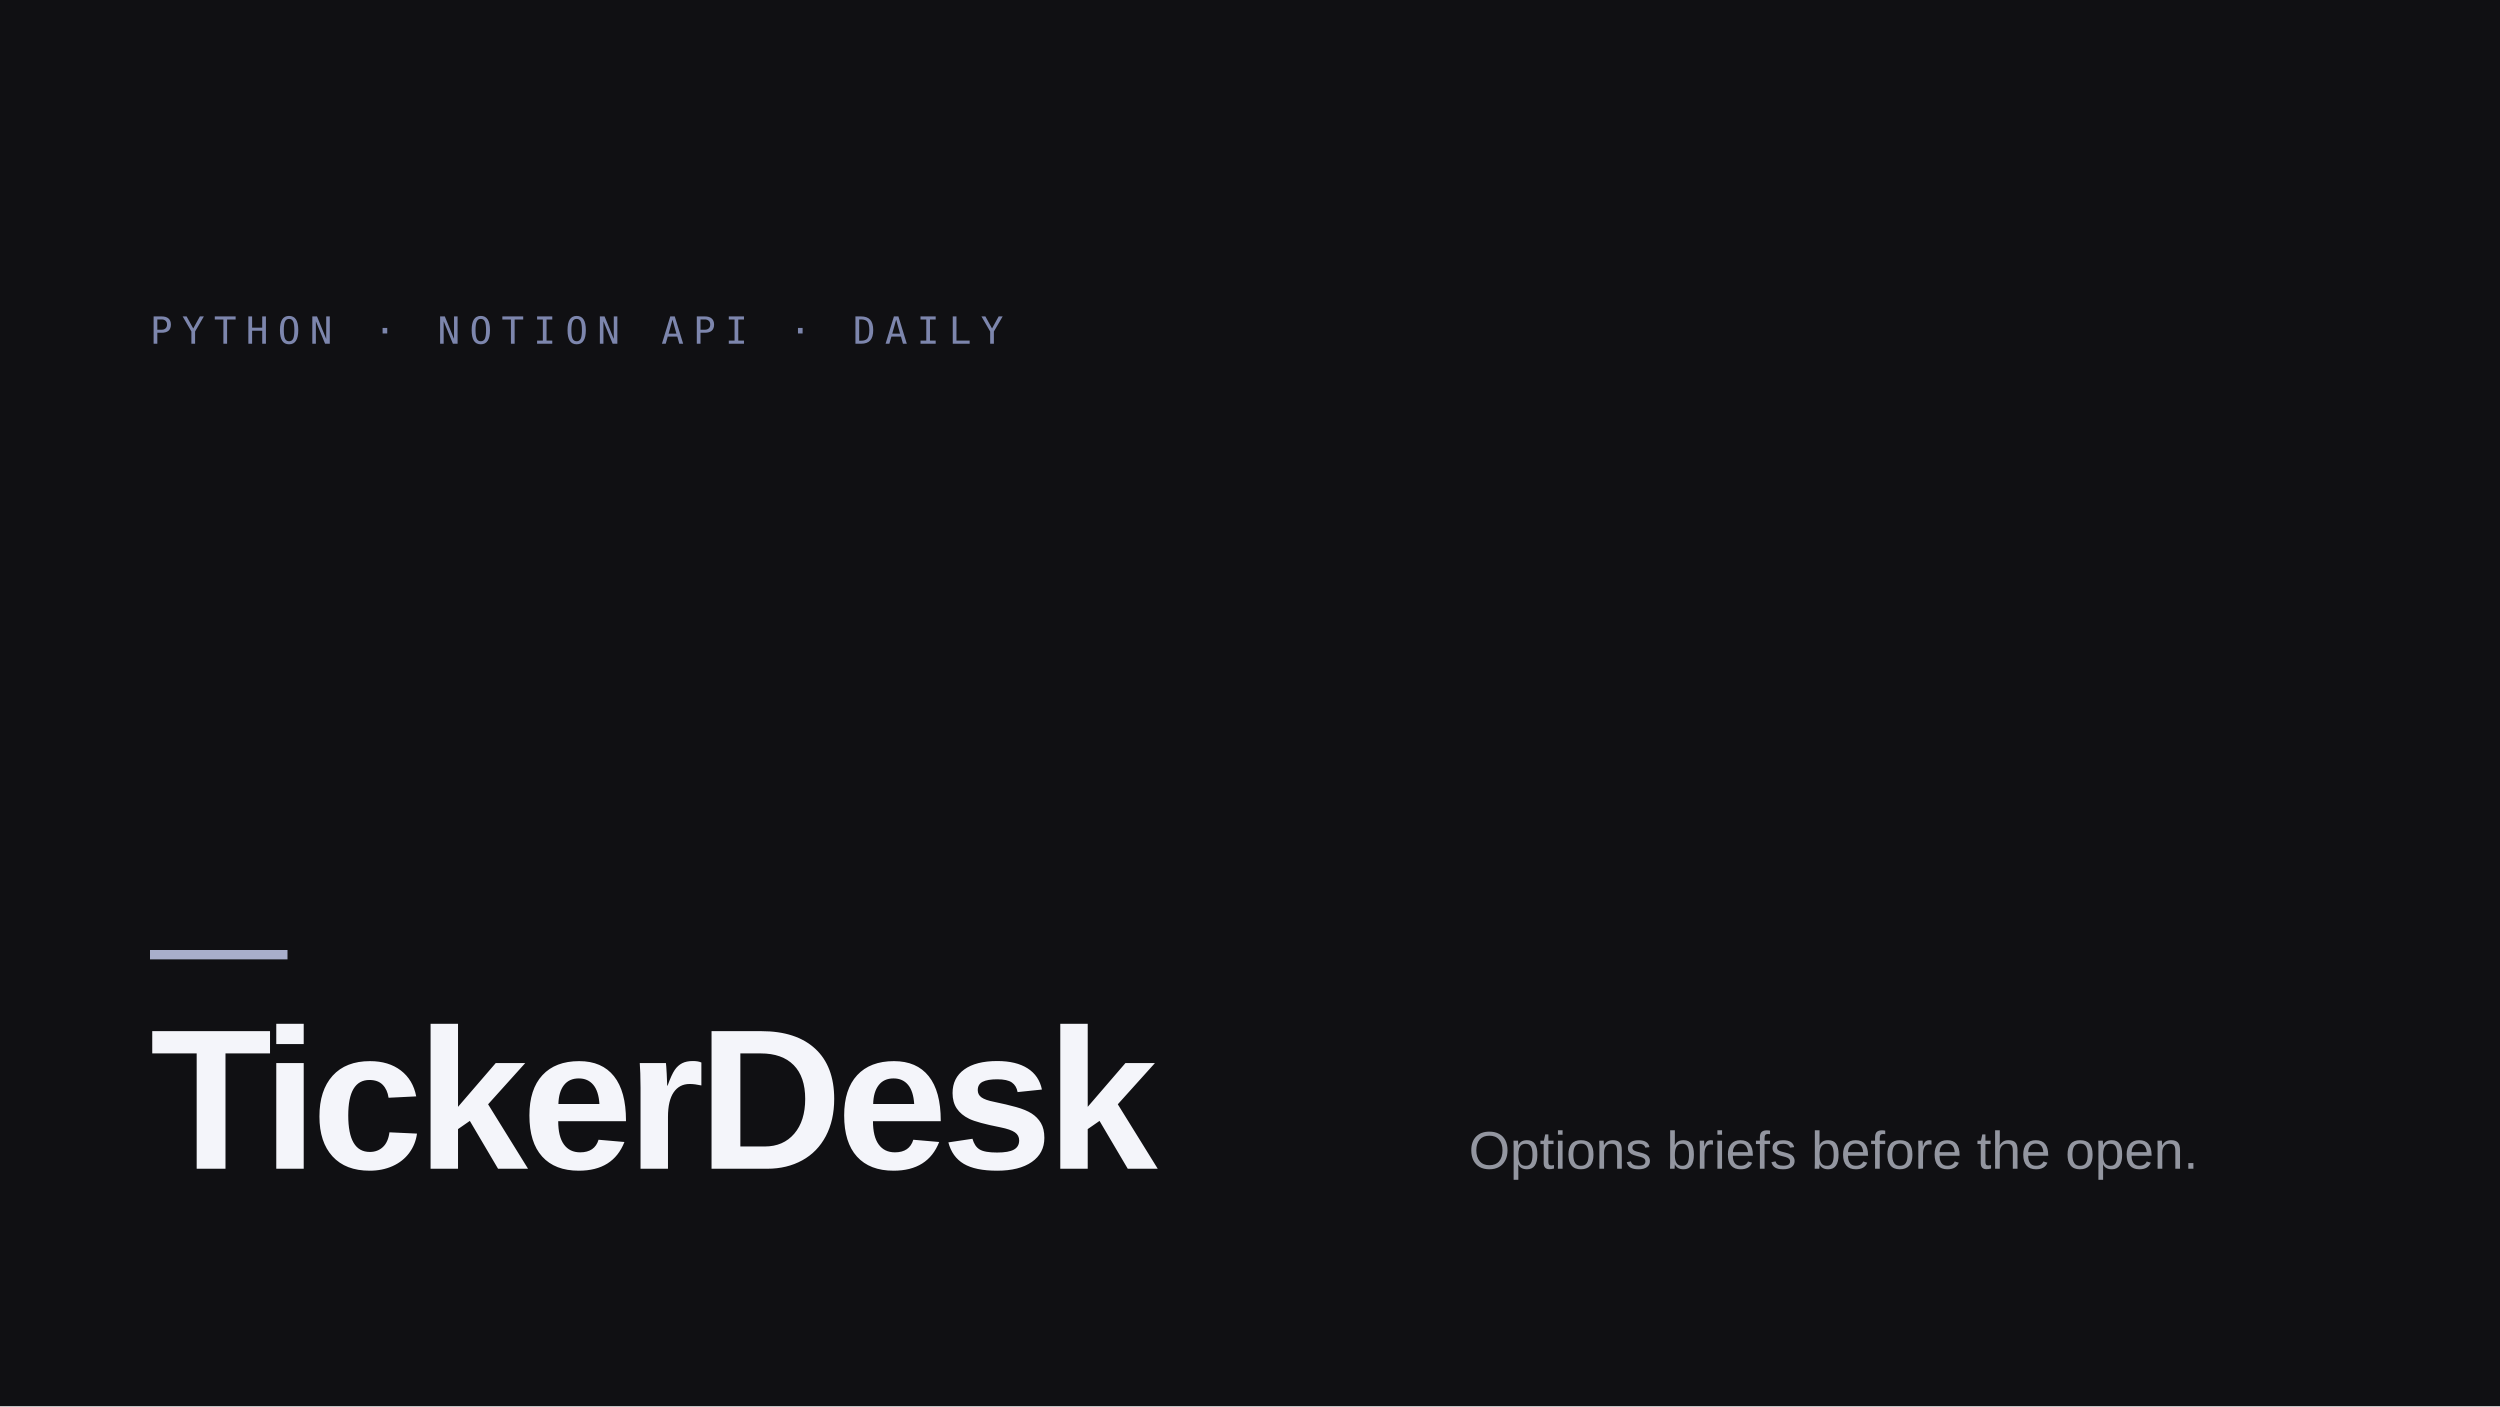
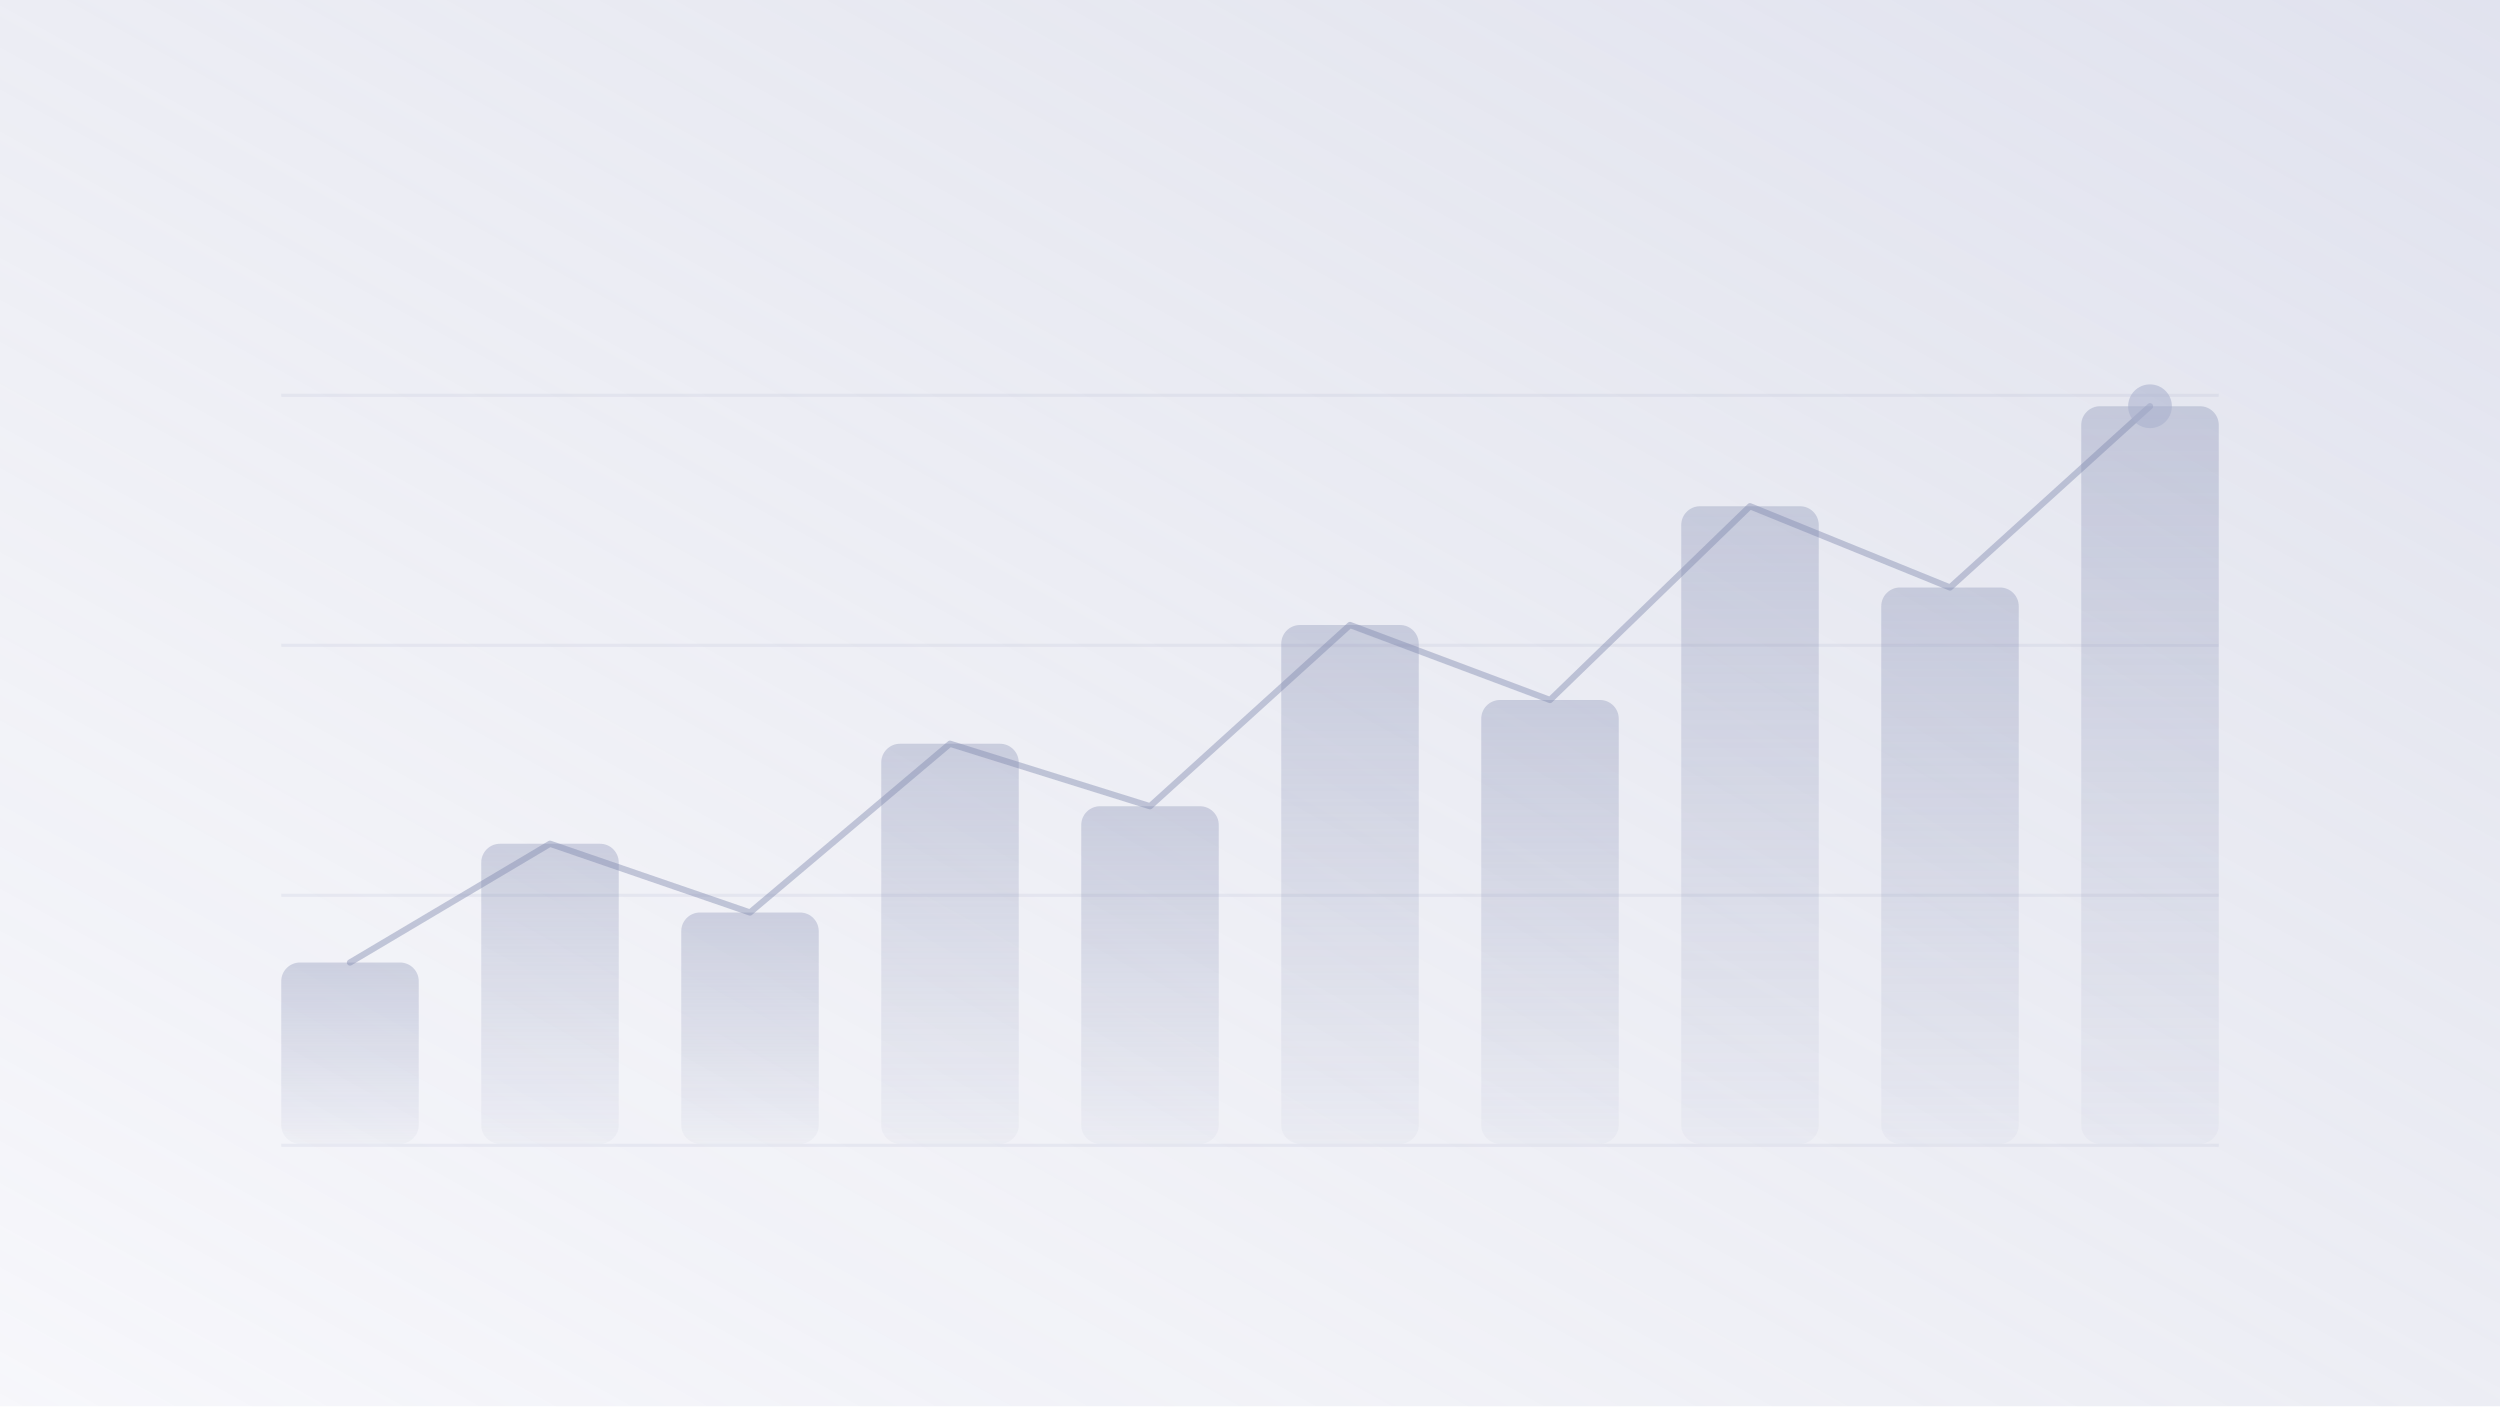
- <svg xmlns="http://www.w3.org/2000/svg" width="800" height="450" viewBox="0 0 800 450" role="img" aria-label="TickerDesk">
-   <rect width="800" height="450" fill="#101013" />
-   <text x="48" y="110" font-family="ui-monospace,Menlo,monospace" font-size="12" fill="#7d86ad" letter-spacing="3">PYTHON · NOTION API · DAILY</text>
-   <rect x="48" y="304" width="44" height="3" fill="#a8aecb" />
-   <text x="48" y="374" font-family="-apple-system,'Helvetica Neue',Arial,sans-serif" font-size="64" font-weight="700" fill="#f4f5fa" letter-spacing="-2">TickerDesk</text>
-   <text x="470" y="374" font-family="-apple-system,'Helvetica Neue',Arial,sans-serif" font-size="17" fill="rgba(228,232,246,0.62)">Options briefs before the open.</text>
+ <svg xmlns="http://www.w3.org/2000/svg" width="800" height="450" viewBox="0 0 800 450" fill="none">
+   <defs>
+     <linearGradient id="td-glow" x1="0" y1="1" x2="1" y2="0">
+       <stop offset="0%" stop-color="#a8aecb" stop-opacity="0.04" />
+       <stop offset="100%" stop-color="#a8aecb" stop-opacity="0.30" />
+     </linearGradient>
+     <linearGradient id="td-bar" x1="0" y1="0" x2="0" y2="1">
+       <stop offset="0%" stop-color="#7d86ad" stop-opacity="0.32" />
+       <stop offset="100%" stop-color="#7d86ad" stop-opacity="0.05" />
+     </linearGradient>
+   </defs>
+   <rect width="800" height="450" fill="#fafafd" />
+   <rect width="800" height="450" fill="url(#td-glow)" />
+   <g stroke="#7d86ad" stroke-opacity="0.10" stroke-width="1">
+     <path d="M90 366.5H710M90 286.5H710M90 206.5H710M90 126.5H710" />
+   </g>
+   <g fill="url(#td-bar)">
+     <rect x="90" y="308" width="44" height="58" rx="6" />
+     <rect x="154" y="270" width="44" height="96" rx="6" />
+     <rect x="218" y="292" width="44" height="74" rx="6" />
+     <rect x="282" y="238" width="44" height="128" rx="6" />
+     <rect x="346" y="258" width="44" height="108" rx="6" />
+     <rect x="410" y="200" width="44" height="166" rx="6" />
+     <rect x="474" y="224" width="44" height="142" rx="6" />
+     <rect x="538" y="162" width="44" height="204" rx="6" />
+     <rect x="602" y="188" width="44" height="178" rx="6" />
+     <rect x="666" y="130" width="44" height="236" rx="6" />
+   </g>
+   <path d="M112 308L176 270L240 292L304 238L368 258L432 200L496 224L560 162L624 188L688 130" fill="none" stroke="#7d86ad" stroke-opacity="0.42" stroke-width="2" stroke-linecap="round" stroke-linejoin="round" />
+   <circle cx="688" cy="130" r="7" fill="#a8aecb" fill-opacity="0.55" />
</svg>
